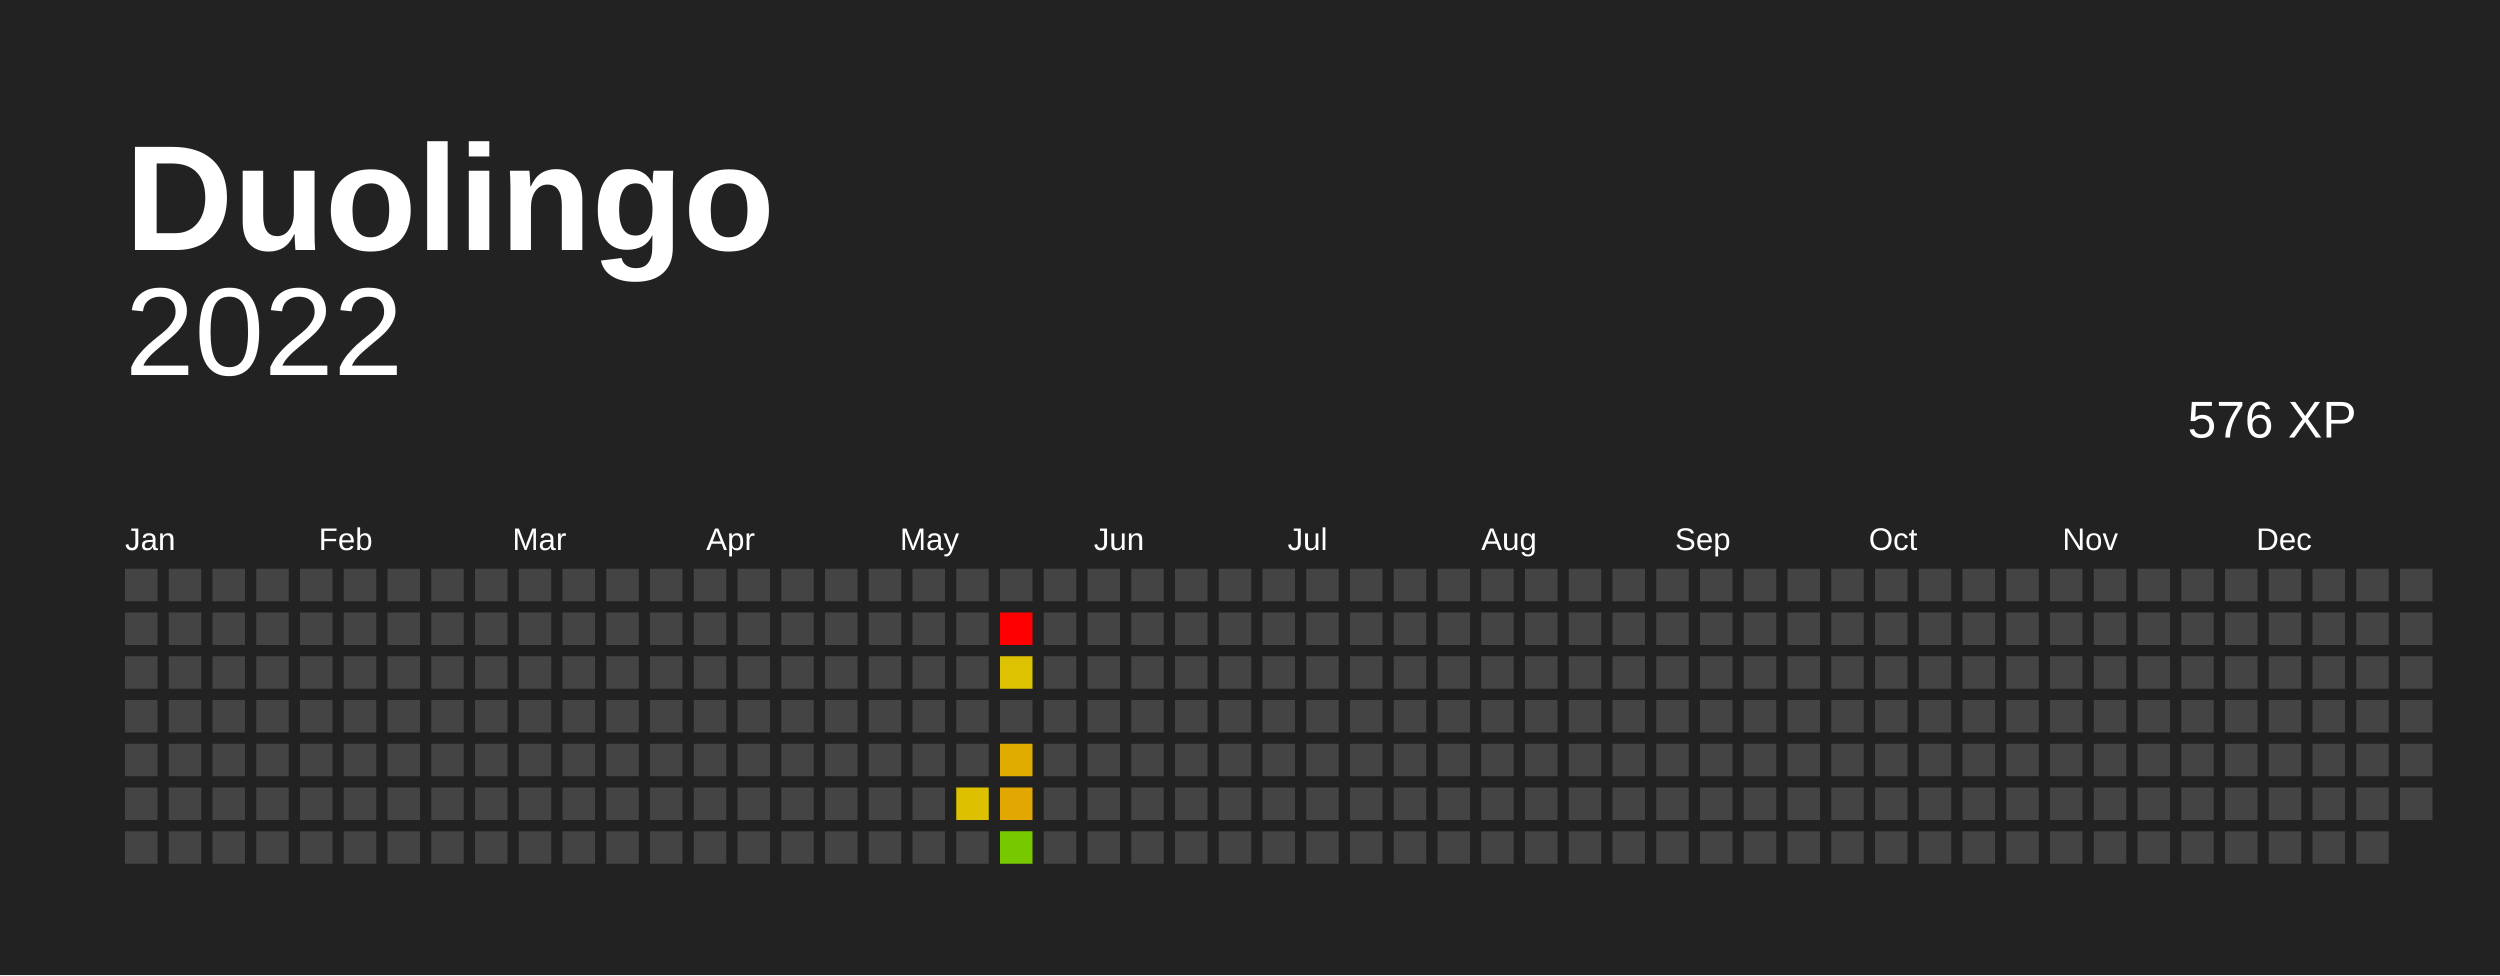
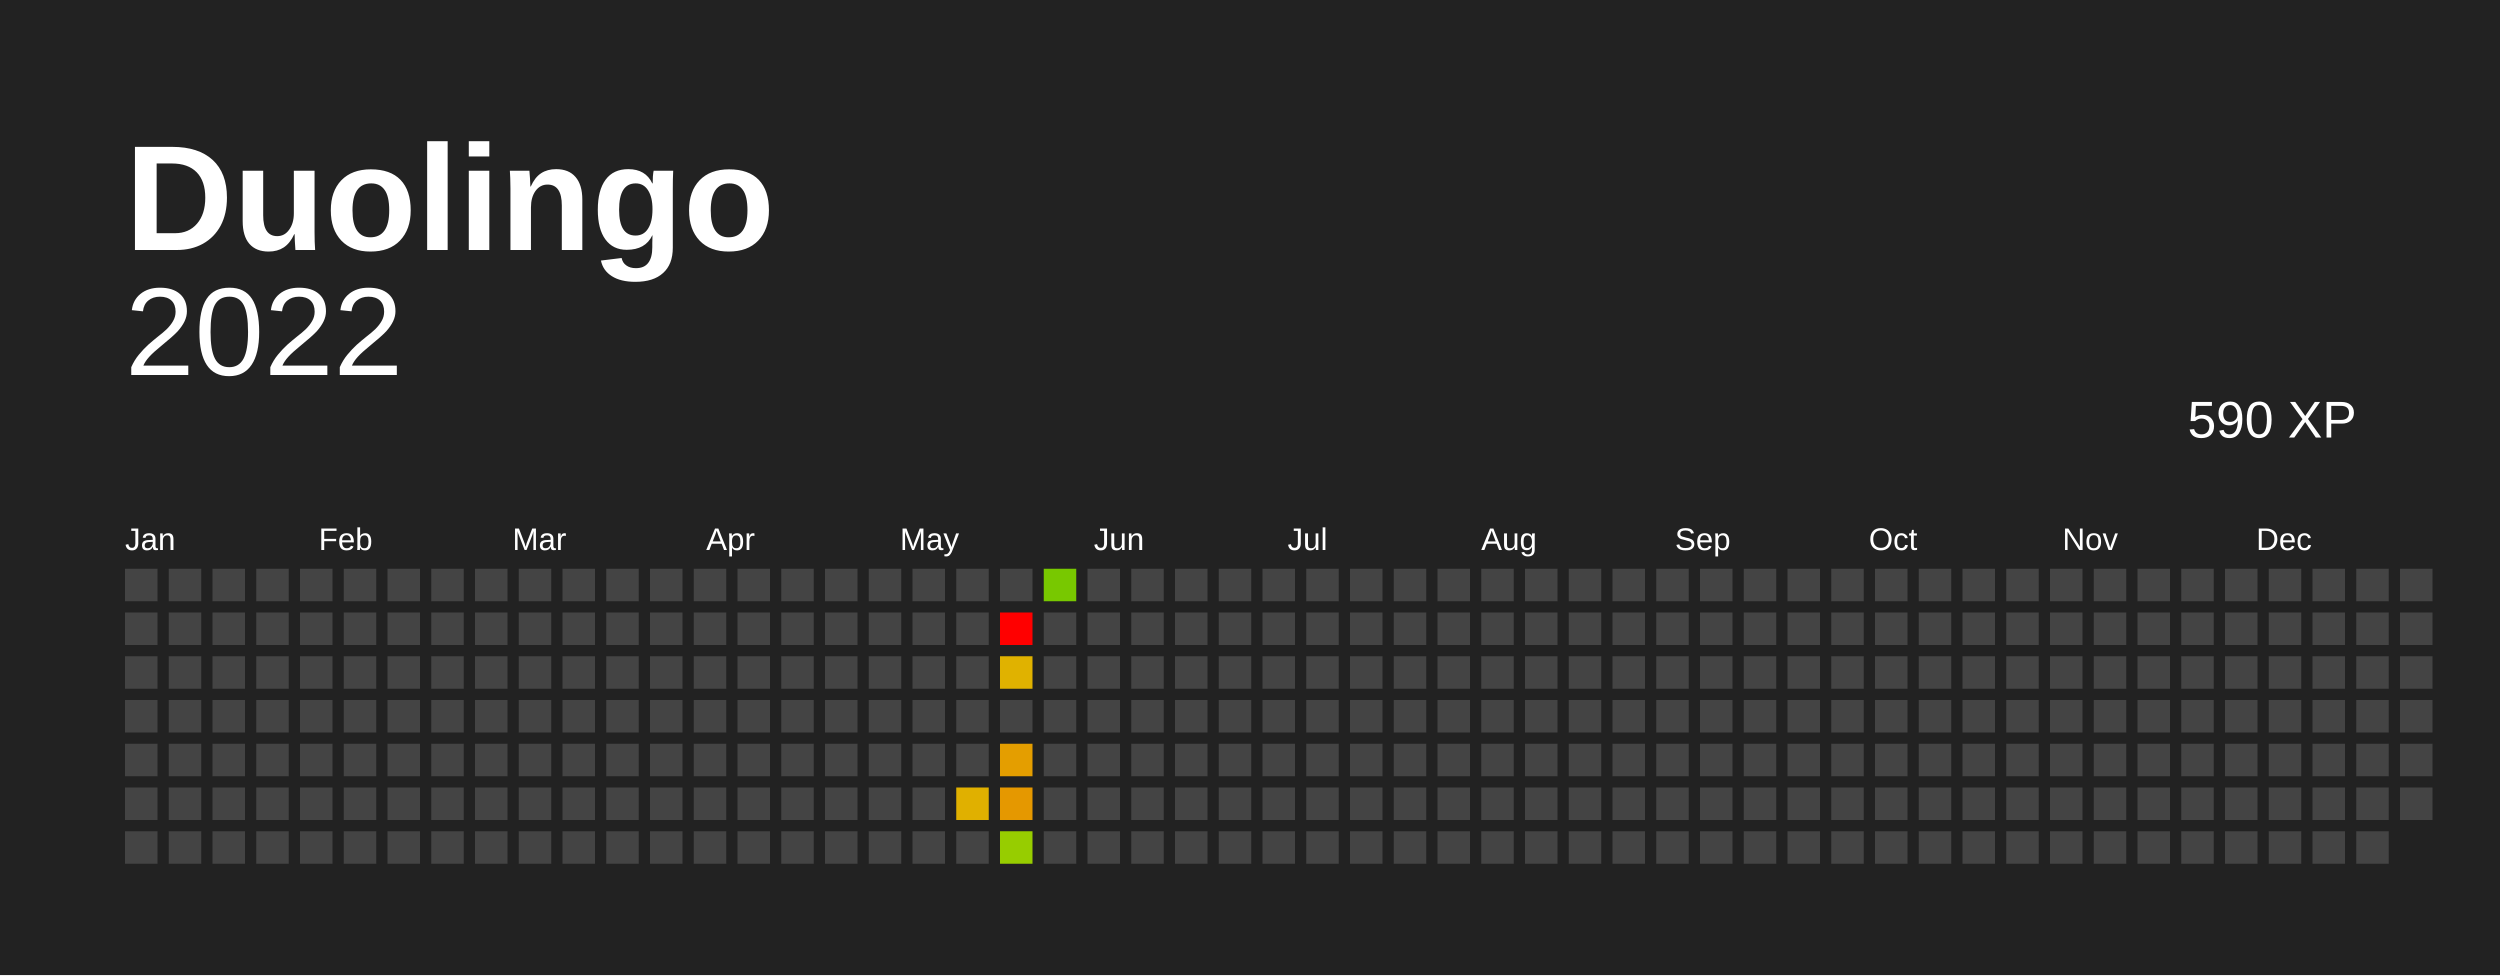
<svg xmlns="http://www.w3.org/2000/svg" baseProfile="full" height="78mm" version="1.1" viewBox="0,0,200,78" width="200mm">
  <defs />
  <rect fill="#222222" height="78" width="200" x="0" y="0" />
  <text fill="#FFFFFF" style="font-size:12px; font-family:Arial; font-weight:bold;" x="10" y="20"> Duolingo</text>
  <text alignment-baseline="hanging" fill="#FFFFFF" style="font-size:10.0px; font-family:Arial;" x="10" y="30">2022</text>
-   <text alignment-baseline="hanging" fill="#FFFFFF" style="font-size:4.125px; font-family:Arial;" x="175" y="35">576 XP</text>
+   <text alignment-baseline="hanging" fill="#FFFFFF" style="font-size:4.125px; font-family:Arial;" x="175" y="35">590 XP</text>
  <text fill="#FFFFFF" style="font-size:2.5px; font-family:Arial" x="10.0" y="44">Jan</text>
  <text fill="#FFFFFF" style="font-size:2.5px; font-family:Arial" x="25.5" y="44">Feb</text>
  <text fill="#FFFFFF" style="font-size:2.5px; font-family:Arial" x="41.0" y="44">Mar</text>
  <text fill="#FFFFFF" style="font-size:2.5px; font-family:Arial" x="56.5" y="44">Apr</text>
  <text fill="#FFFFFF" style="font-size:2.5px; font-family:Arial" x="72.0" y="44">May</text>
  <text fill="#FFFFFF" style="font-size:2.5px; font-family:Arial" x="87.5" y="44">Jun</text>
  <text fill="#FFFFFF" style="font-size:2.5px; font-family:Arial" x="103.0" y="44">Jul</text>
  <text fill="#FFFFFF" style="font-size:2.5px; font-family:Arial" x="118.5" y="44">Aug</text>
  <text fill="#FFFFFF" style="font-size:2.5px; font-family:Arial" x="134.0" y="44">Sep</text>
  <text fill="#FFFFFF" style="font-size:2.5px; font-family:Arial" x="149.5" y="44">Oct</text>
  <text fill="#FFFFFF" style="font-size:2.5px; font-family:Arial" x="165.0" y="44">Nov</text>
  <text fill="#FFFFFF" style="font-size:2.5px; font-family:Arial" x="180.5" y="44">Dec</text>
  <rect fill="#444444" height="2.6" width="2.6" x="10.0" y="45.5" />
  <rect fill="#444444" height="2.6" width="2.6" x="10.0" y="49.0" />
  <rect fill="#444444" height="2.6" width="2.6" x="10.0" y="52.5" />
  <rect fill="#444444" height="2.6" width="2.6" x="10.0" y="56.0" />
  <rect fill="#444444" height="2.6" width="2.6" x="10.0" y="59.5" />
  <rect fill="#444444" height="2.6" width="2.6" x="10.0" y="63.0" />
  <rect fill="#444444" height="2.6" width="2.6" x="10.0" y="66.5" />
  <rect fill="#444444" height="2.6" width="2.6" x="13.5" y="45.5" />
  <rect fill="#444444" height="2.6" width="2.6" x="13.5" y="49.0" />
  <rect fill="#444444" height="2.6" width="2.6" x="13.5" y="52.5" />
  <rect fill="#444444" height="2.6" width="2.6" x="13.5" y="56.0" />
  <rect fill="#444444" height="2.6" width="2.6" x="13.5" y="59.5" />
  <rect fill="#444444" height="2.6" width="2.6" x="13.5" y="63.0" />
  <rect fill="#444444" height="2.6" width="2.6" x="13.5" y="66.5" />
  <rect fill="#444444" height="2.6" width="2.6" x="17.0" y="45.5" />
  <rect fill="#444444" height="2.6" width="2.6" x="17.0" y="49.0" />
  <rect fill="#444444" height="2.6" width="2.6" x="17.0" y="52.5" />
  <rect fill="#444444" height="2.6" width="2.6" x="17.0" y="56.0" />
  <rect fill="#444444" height="2.6" width="2.6" x="17.0" y="59.5" />
  <rect fill="#444444" height="2.6" width="2.6" x="17.0" y="63.0" />
  <rect fill="#444444" height="2.6" width="2.6" x="17.0" y="66.5" />
  <rect fill="#444444" height="2.6" width="2.6" x="20.5" y="45.5" />
  <rect fill="#444444" height="2.6" width="2.6" x="20.5" y="49.0" />
  <rect fill="#444444" height="2.6" width="2.6" x="20.5" y="52.5" />
  <rect fill="#444444" height="2.6" width="2.6" x="20.5" y="56.0" />
  <rect fill="#444444" height="2.6" width="2.6" x="20.5" y="59.5" />
  <rect fill="#444444" height="2.6" width="2.6" x="20.5" y="63.0" />
  <rect fill="#444444" height="2.6" width="2.6" x="20.5" y="66.5" />
  <rect fill="#444444" height="2.6" width="2.6" x="24.0" y="45.5" />
  <rect fill="#444444" height="2.6" width="2.6" x="24.0" y="49.0" />
  <rect fill="#444444" height="2.6" width="2.6" x="24.0" y="52.5" />
  <rect fill="#444444" height="2.6" width="2.6" x="24.0" y="56.0" />
  <rect fill="#444444" height="2.6" width="2.6" x="24.0" y="59.5" />
  <rect fill="#444444" height="2.6" width="2.6" x="24.0" y="63.0" />
  <rect fill="#444444" height="2.6" width="2.6" x="24.0" y="66.5" />
  <rect fill="#444444" height="2.6" width="2.6" x="27.5" y="45.5" />
  <rect fill="#444444" height="2.6" width="2.6" x="27.5" y="49.0" />
  <rect fill="#444444" height="2.6" width="2.6" x="27.5" y="52.5" />
  <rect fill="#444444" height="2.6" width="2.6" x="27.5" y="56.0" />
  <rect fill="#444444" height="2.6" width="2.6" x="27.5" y="59.5" />
  <rect fill="#444444" height="2.6" width="2.6" x="27.5" y="63.0" />
  <rect fill="#444444" height="2.6" width="2.6" x="27.5" y="66.5" />
  <rect fill="#444444" height="2.6" width="2.6" x="31.0" y="45.5" />
  <rect fill="#444444" height="2.6" width="2.6" x="31.0" y="49.0" />
  <rect fill="#444444" height="2.6" width="2.6" x="31.0" y="52.5" />
  <rect fill="#444444" height="2.6" width="2.6" x="31.0" y="56.0" />
  <rect fill="#444444" height="2.6" width="2.6" x="31.0" y="59.5" />
  <rect fill="#444444" height="2.6" width="2.6" x="31.0" y="63.0" />
  <rect fill="#444444" height="2.6" width="2.6" x="31.0" y="66.5" />
  <rect fill="#444444" height="2.6" width="2.6" x="34.5" y="45.5" />
  <rect fill="#444444" height="2.6" width="2.6" x="34.5" y="49.0" />
  <rect fill="#444444" height="2.6" width="2.6" x="34.5" y="52.5" />
  <rect fill="#444444" height="2.6" width="2.6" x="34.5" y="56.0" />
  <rect fill="#444444" height="2.6" width="2.6" x="34.5" y="59.5" />
  <rect fill="#444444" height="2.6" width="2.6" x="34.5" y="63.0" />
  <rect fill="#444444" height="2.6" width="2.6" x="34.5" y="66.5" />
  <rect fill="#444444" height="2.6" width="2.6" x="38.0" y="45.5" />
  <rect fill="#444444" height="2.6" width="2.6" x="38.0" y="49.0" />
  <rect fill="#444444" height="2.6" width="2.6" x="38.0" y="52.5" />
  <rect fill="#444444" height="2.6" width="2.6" x="38.0" y="56.0" />
  <rect fill="#444444" height="2.6" width="2.6" x="38.0" y="59.5" />
  <rect fill="#444444" height="2.6" width="2.6" x="38.0" y="63.0" />
  <rect fill="#444444" height="2.6" width="2.6" x="38.0" y="66.5" />
  <rect fill="#444444" height="2.6" width="2.6" x="41.5" y="45.5" />
  <rect fill="#444444" height="2.6" width="2.6" x="41.5" y="49.0" />
  <rect fill="#444444" height="2.6" width="2.6" x="41.5" y="52.5" />
  <rect fill="#444444" height="2.6" width="2.6" x="41.5" y="56.0" />
  <rect fill="#444444" height="2.6" width="2.6" x="41.5" y="59.5" />
  <rect fill="#444444" height="2.6" width="2.6" x="41.5" y="63.0" />
  <rect fill="#444444" height="2.6" width="2.6" x="41.5" y="66.5" />
  <rect fill="#444444" height="2.6" width="2.6" x="45.0" y="45.5" />
  <rect fill="#444444" height="2.6" width="2.6" x="45.0" y="49.0" />
  <rect fill="#444444" height="2.6" width="2.6" x="45.0" y="52.5" />
  <rect fill="#444444" height="2.6" width="2.6" x="45.0" y="56.0" />
  <rect fill="#444444" height="2.6" width="2.6" x="45.0" y="59.5" />
  <rect fill="#444444" height="2.6" width="2.6" x="45.0" y="63.0" />
  <rect fill="#444444" height="2.6" width="2.6" x="45.0" y="66.5" />
  <rect fill="#444444" height="2.6" width="2.6" x="48.5" y="45.5" />
  <rect fill="#444444" height="2.6" width="2.6" x="48.5" y="49.0" />
  <rect fill="#444444" height="2.6" width="2.6" x="48.5" y="52.5" />
  <rect fill="#444444" height="2.6" width="2.6" x="48.5" y="56.0" />
  <rect fill="#444444" height="2.6" width="2.6" x="48.5" y="59.5" />
  <rect fill="#444444" height="2.6" width="2.6" x="48.5" y="63.0" />
  <rect fill="#444444" height="2.6" width="2.6" x="48.5" y="66.5" />
  <rect fill="#444444" height="2.6" width="2.6" x="52.0" y="45.5" />
  <rect fill="#444444" height="2.6" width="2.6" x="52.0" y="49.0" />
  <rect fill="#444444" height="2.6" width="2.6" x="52.0" y="52.5" />
  <rect fill="#444444" height="2.6" width="2.6" x="52.0" y="56.0" />
  <rect fill="#444444" height="2.6" width="2.6" x="52.0" y="59.5" />
  <rect fill="#444444" height="2.6" width="2.6" x="52.0" y="63.0" />
  <rect fill="#444444" height="2.6" width="2.6" x="52.0" y="66.5" />
  <rect fill="#444444" height="2.6" width="2.6" x="55.5" y="45.5" />
  <rect fill="#444444" height="2.6" width="2.6" x="55.5" y="49.0" />
  <rect fill="#444444" height="2.6" width="2.6" x="55.5" y="52.5" />
  <rect fill="#444444" height="2.6" width="2.6" x="55.5" y="56.0" />
  <rect fill="#444444" height="2.6" width="2.6" x="55.5" y="59.5" />
  <rect fill="#444444" height="2.6" width="2.6" x="55.5" y="63.0" />
  <rect fill="#444444" height="2.6" width="2.6" x="55.5" y="66.5" />
  <rect fill="#444444" height="2.6" width="2.6" x="59.0" y="45.5" />
  <rect fill="#444444" height="2.6" width="2.6" x="59.0" y="49.0" />
  <rect fill="#444444" height="2.6" width="2.6" x="59.0" y="52.5" />
  <rect fill="#444444" height="2.6" width="2.6" x="59.0" y="56.0" />
  <rect fill="#444444" height="2.6" width="2.6" x="59.0" y="59.5" />
  <rect fill="#444444" height="2.6" width="2.6" x="59.0" y="63.0" />
  <rect fill="#444444" height="2.6" width="2.6" x="59.0" y="66.5" />
  <rect fill="#444444" height="2.6" width="2.6" x="62.5" y="45.5" />
  <rect fill="#444444" height="2.6" width="2.6" x="62.5" y="49.0" />
  <rect fill="#444444" height="2.6" width="2.6" x="62.5" y="52.5" />
  <rect fill="#444444" height="2.6" width="2.6" x="62.5" y="56.0" />
  <rect fill="#444444" height="2.6" width="2.6" x="62.5" y="59.5" />
  <rect fill="#444444" height="2.6" width="2.6" x="62.5" y="63.0" />
  <rect fill="#444444" height="2.6" width="2.6" x="62.5" y="66.5" />
  <rect fill="#444444" height="2.6" width="2.6" x="66.0" y="45.5" />
  <rect fill="#444444" height="2.6" width="2.6" x="66.0" y="49.0" />
  <rect fill="#444444" height="2.6" width="2.6" x="66.0" y="52.5" />
  <rect fill="#444444" height="2.6" width="2.6" x="66.0" y="56.0" />
  <rect fill="#444444" height="2.6" width="2.6" x="66.0" y="59.5" />
  <rect fill="#444444" height="2.6" width="2.6" x="66.0" y="63.0" />
  <rect fill="#444444" height="2.6" width="2.6" x="66.0" y="66.5" />
  <rect fill="#444444" height="2.6" width="2.6" x="69.5" y="45.5" />
  <rect fill="#444444" height="2.6" width="2.6" x="69.5" y="49.0" />
  <rect fill="#444444" height="2.6" width="2.6" x="69.5" y="52.5" />
  <rect fill="#444444" height="2.6" width="2.6" x="69.5" y="56.0" />
  <rect fill="#444444" height="2.6" width="2.6" x="69.5" y="59.5" />
  <rect fill="#444444" height="2.6" width="2.6" x="69.5" y="63.0" />
  <rect fill="#444444" height="2.6" width="2.6" x="69.5" y="66.5" />
  <rect fill="#444444" height="2.6" width="2.6" x="73.0" y="45.5" />
  <rect fill="#444444" height="2.6" width="2.6" x="73.0" y="49.0" />
  <rect fill="#444444" height="2.6" width="2.6" x="73.0" y="52.5" />
  <rect fill="#444444" height="2.6" width="2.6" x="73.0" y="56.0" />
  <rect fill="#444444" height="2.6" width="2.6" x="73.0" y="59.5" />
  <rect fill="#444444" height="2.6" width="2.6" x="73.0" y="63.0" />
  <rect fill="#444444" height="2.6" width="2.6" x="73.0" y="66.5" />
  <rect fill="#444444" height="2.6" width="2.6" x="76.5" y="45.5" />
  <rect fill="#444444" height="2.6" width="2.6" x="76.5" y="49.0" />
  <rect fill="#444444" height="2.6" width="2.6" x="76.5" y="52.5" />
  <rect fill="#444444" height="2.6" width="2.6" x="76.5" y="56.0" />
  <rect fill="#444444" height="2.6" width="2.6" x="76.5" y="59.5" />
-   <rect fill="#ddc000" height="2.6" width="2.6" x="76.5" y="63.0" />
+   <rect fill="#e0b000" height="2.6" width="2.6" x="76.5" y="63.0" />
  <rect fill="#444444" height="2.6" width="2.6" x="76.5" y="66.5" />
  <rect fill="#444444" height="2.6" width="2.6" x="80.0" y="45.5" />
  <rect fill="red" height="2.6" width="2.6" x="80.0" y="49.0" />
-   <rect fill="#dcc200" height="2.6" width="2.6" x="80.0" y="52.5" />
+   <rect fill="#e0b200" height="2.6" width="2.6" x="80.0" y="52.5" />
  <rect fill="#444444" height="2.6" width="2.6" x="80.0" y="56.0" />
-   <rect fill="#e1ac00" height="2.6" width="2.6" x="80.0" y="59.5" />
-   <rect fill="#e2a700" height="2.6" width="2.6" x="80.0" y="63.0" />
-   <rect fill="#78c800" height="2.6" width="2.6" x="80.0" y="66.5" />
-   <rect fill="#444444" height="2.6" width="2.6" x="83.5" y="45.5" />
+   <rect fill="#e49e00" height="2.6" width="2.6" x="80.0" y="59.5" />
+   <rect fill="#e59800" height="2.6" width="2.6" x="80.0" y="63.0" />
+   <rect fill="#97cd00" height="2.6" width="2.6" x="80.0" y="66.5" />
+   <rect fill="#78c800" height="2.6" width="2.6" x="83.5" y="45.5" />
  <rect fill="#444444" height="2.6" width="2.6" x="83.5" y="49.0" />
  <rect fill="#444444" height="2.6" width="2.6" x="83.5" y="52.5" />
  <rect fill="#444444" height="2.6" width="2.6" x="83.5" y="56.0" />
  <rect fill="#444444" height="2.6" width="2.6" x="83.5" y="59.5" />
  <rect fill="#444444" height="2.6" width="2.6" x="83.5" y="63.0" />
  <rect fill="#444444" height="2.6" width="2.6" x="83.5" y="66.5" />
  <rect fill="#444444" height="2.6" width="2.6" x="87.0" y="45.5" />
  <rect fill="#444444" height="2.6" width="2.6" x="87.0" y="49.0" />
  <rect fill="#444444" height="2.6" width="2.6" x="87.0" y="52.5" />
  <rect fill="#444444" height="2.6" width="2.6" x="87.0" y="56.0" />
  <rect fill="#444444" height="2.6" width="2.6" x="87.0" y="59.5" />
  <rect fill="#444444" height="2.6" width="2.6" x="87.0" y="63.0" />
  <rect fill="#444444" height="2.6" width="2.6" x="87.0" y="66.5" />
  <rect fill="#444444" height="2.6" width="2.6" x="90.5" y="45.5" />
  <rect fill="#444444" height="2.6" width="2.6" x="90.5" y="49.0" />
  <rect fill="#444444" height="2.6" width="2.6" x="90.5" y="52.5" />
  <rect fill="#444444" height="2.6" width="2.6" x="90.5" y="56.0" />
  <rect fill="#444444" height="2.6" width="2.6" x="90.5" y="59.5" />
  <rect fill="#444444" height="2.6" width="2.6" x="90.5" y="63.0" />
  <rect fill="#444444" height="2.6" width="2.6" x="90.5" y="66.5" />
  <rect fill="#444444" height="2.6" width="2.6" x="94.0" y="45.5" />
  <rect fill="#444444" height="2.6" width="2.6" x="94.0" y="49.0" />
  <rect fill="#444444" height="2.6" width="2.6" x="94.0" y="52.5" />
  <rect fill="#444444" height="2.6" width="2.6" x="94.0" y="56.0" />
  <rect fill="#444444" height="2.6" width="2.6" x="94.0" y="59.5" />
  <rect fill="#444444" height="2.6" width="2.6" x="94.0" y="63.0" />
  <rect fill="#444444" height="2.6" width="2.6" x="94.0" y="66.5" />
  <rect fill="#444444" height="2.6" width="2.6" x="97.5" y="45.5" />
  <rect fill="#444444" height="2.6" width="2.6" x="97.5" y="49.0" />
  <rect fill="#444444" height="2.6" width="2.6" x="97.5" y="52.5" />
  <rect fill="#444444" height="2.6" width="2.6" x="97.5" y="56.0" />
  <rect fill="#444444" height="2.6" width="2.6" x="97.5" y="59.5" />
  <rect fill="#444444" height="2.6" width="2.6" x="97.5" y="63.0" />
  <rect fill="#444444" height="2.6" width="2.6" x="97.5" y="66.5" />
  <rect fill="#444444" height="2.6" width="2.6" x="101.0" y="45.5" />
  <rect fill="#444444" height="2.6" width="2.6" x="101.0" y="49.0" />
  <rect fill="#444444" height="2.6" width="2.6" x="101.0" y="52.5" />
  <rect fill="#444444" height="2.6" width="2.6" x="101.0" y="56.0" />
  <rect fill="#444444" height="2.6" width="2.6" x="101.0" y="59.5" />
  <rect fill="#444444" height="2.6" width="2.6" x="101.0" y="63.0" />
  <rect fill="#444444" height="2.6" width="2.6" x="101.0" y="66.5" />
  <rect fill="#444444" height="2.6" width="2.6" x="104.5" y="45.5" />
  <rect fill="#444444" height="2.6" width="2.6" x="104.5" y="49.0" />
  <rect fill="#444444" height="2.6" width="2.6" x="104.5" y="52.5" />
  <rect fill="#444444" height="2.6" width="2.6" x="104.5" y="56.0" />
  <rect fill="#444444" height="2.6" width="2.6" x="104.5" y="59.5" />
  <rect fill="#444444" height="2.6" width="2.6" x="104.5" y="63.0" />
  <rect fill="#444444" height="2.6" width="2.6" x="104.5" y="66.5" />
  <rect fill="#444444" height="2.6" width="2.6" x="108.0" y="45.5" />
  <rect fill="#444444" height="2.6" width="2.6" x="108.0" y="49.0" />
  <rect fill="#444444" height="2.6" width="2.6" x="108.0" y="52.5" />
  <rect fill="#444444" height="2.6" width="2.6" x="108.0" y="56.0" />
  <rect fill="#444444" height="2.6" width="2.6" x="108.0" y="59.5" />
  <rect fill="#444444" height="2.6" width="2.6" x="108.0" y="63.0" />
  <rect fill="#444444" height="2.6" width="2.6" x="108.0" y="66.5" />
  <rect fill="#444444" height="2.6" width="2.6" x="111.5" y="45.5" />
  <rect fill="#444444" height="2.6" width="2.6" x="111.5" y="49.0" />
  <rect fill="#444444" height="2.6" width="2.6" x="111.5" y="52.5" />
  <rect fill="#444444" height="2.6" width="2.6" x="111.5" y="56.0" />
  <rect fill="#444444" height="2.6" width="2.6" x="111.5" y="59.5" />
  <rect fill="#444444" height="2.6" width="2.6" x="111.5" y="63.0" />
  <rect fill="#444444" height="2.6" width="2.6" x="111.5" y="66.5" />
  <rect fill="#444444" height="2.6" width="2.6" x="115.0" y="45.5" />
  <rect fill="#444444" height="2.6" width="2.6" x="115.0" y="49.0" />
  <rect fill="#444444" height="2.6" width="2.6" x="115.0" y="52.5" />
  <rect fill="#444444" height="2.6" width="2.6" x="115.0" y="56.0" />
  <rect fill="#444444" height="2.6" width="2.6" x="115.0" y="59.5" />
  <rect fill="#444444" height="2.6" width="2.6" x="115.0" y="63.0" />
  <rect fill="#444444" height="2.6" width="2.6" x="115.0" y="66.5" />
  <rect fill="#444444" height="2.6" width="2.6" x="118.5" y="45.5" />
  <rect fill="#444444" height="2.6" width="2.6" x="118.5" y="49.0" />
  <rect fill="#444444" height="2.6" width="2.6" x="118.5" y="52.5" />
  <rect fill="#444444" height="2.6" width="2.6" x="118.5" y="56.0" />
  <rect fill="#444444" height="2.6" width="2.6" x="118.5" y="59.5" />
  <rect fill="#444444" height="2.6" width="2.6" x="118.5" y="63.0" />
  <rect fill="#444444" height="2.6" width="2.6" x="118.5" y="66.5" />
  <rect fill="#444444" height="2.6" width="2.6" x="122.0" y="45.5" />
  <rect fill="#444444" height="2.6" width="2.6" x="122.0" y="49.0" />
  <rect fill="#444444" height="2.6" width="2.6" x="122.0" y="52.5" />
  <rect fill="#444444" height="2.6" width="2.6" x="122.0" y="56.0" />
  <rect fill="#444444" height="2.6" width="2.6" x="122.0" y="59.5" />
  <rect fill="#444444" height="2.6" width="2.6" x="122.0" y="63.0" />
  <rect fill="#444444" height="2.6" width="2.6" x="122.0" y="66.5" />
  <rect fill="#444444" height="2.6" width="2.6" x="125.5" y="45.5" />
  <rect fill="#444444" height="2.6" width="2.6" x="125.5" y="49.0" />
  <rect fill="#444444" height="2.6" width="2.6" x="125.5" y="52.5" />
  <rect fill="#444444" height="2.6" width="2.6" x="125.5" y="56.0" />
  <rect fill="#444444" height="2.6" width="2.6" x="125.5" y="59.5" />
  <rect fill="#444444" height="2.6" width="2.6" x="125.5" y="63.0" />
  <rect fill="#444444" height="2.6" width="2.6" x="125.5" y="66.5" />
  <rect fill="#444444" height="2.6" width="2.6" x="129.0" y="45.5" />
  <rect fill="#444444" height="2.6" width="2.6" x="129.0" y="49.0" />
  <rect fill="#444444" height="2.6" width="2.6" x="129.0" y="52.5" />
  <rect fill="#444444" height="2.6" width="2.6" x="129.0" y="56.0" />
  <rect fill="#444444" height="2.6" width="2.6" x="129.0" y="59.5" />
  <rect fill="#444444" height="2.6" width="2.6" x="129.0" y="63.0" />
  <rect fill="#444444" height="2.6" width="2.6" x="129.0" y="66.5" />
  <rect fill="#444444" height="2.6" width="2.6" x="132.5" y="45.5" />
  <rect fill="#444444" height="2.6" width="2.6" x="132.5" y="49.0" />
  <rect fill="#444444" height="2.6" width="2.6" x="132.5" y="52.5" />
  <rect fill="#444444" height="2.6" width="2.6" x="132.5" y="56.0" />
  <rect fill="#444444" height="2.6" width="2.6" x="132.5" y="59.5" />
  <rect fill="#444444" height="2.6" width="2.6" x="132.5" y="63.0" />
  <rect fill="#444444" height="2.6" width="2.6" x="132.5" y="66.5" />
  <rect fill="#444444" height="2.6" width="2.6" x="136.0" y="45.5" />
  <rect fill="#444444" height="2.6" width="2.6" x="136.0" y="49.0" />
  <rect fill="#444444" height="2.6" width="2.6" x="136.0" y="52.5" />
  <rect fill="#444444" height="2.6" width="2.6" x="136.0" y="56.0" />
  <rect fill="#444444" height="2.6" width="2.6" x="136.0" y="59.5" />
  <rect fill="#444444" height="2.6" width="2.6" x="136.0" y="63.0" />
  <rect fill="#444444" height="2.6" width="2.6" x="136.0" y="66.5" />
  <rect fill="#444444" height="2.6" width="2.6" x="139.5" y="45.5" />
  <rect fill="#444444" height="2.6" width="2.6" x="139.5" y="49.0" />
  <rect fill="#444444" height="2.6" width="2.6" x="139.5" y="52.5" />
  <rect fill="#444444" height="2.6" width="2.6" x="139.5" y="56.0" />
  <rect fill="#444444" height="2.6" width="2.6" x="139.5" y="59.5" />
  <rect fill="#444444" height="2.6" width="2.6" x="139.5" y="63.0" />
  <rect fill="#444444" height="2.6" width="2.6" x="139.5" y="66.5" />
  <rect fill="#444444" height="2.6" width="2.6" x="143.0" y="45.5" />
  <rect fill="#444444" height="2.6" width="2.6" x="143.0" y="49.0" />
  <rect fill="#444444" height="2.6" width="2.6" x="143.0" y="52.5" />
  <rect fill="#444444" height="2.6" width="2.6" x="143.0" y="56.0" />
  <rect fill="#444444" height="2.6" width="2.6" x="143.0" y="59.5" />
  <rect fill="#444444" height="2.6" width="2.6" x="143.0" y="63.0" />
  <rect fill="#444444" height="2.6" width="2.6" x="143.0" y="66.5" />
  <rect fill="#444444" height="2.6" width="2.6" x="146.5" y="45.5" />
  <rect fill="#444444" height="2.6" width="2.6" x="146.5" y="49.0" />
  <rect fill="#444444" height="2.6" width="2.6" x="146.5" y="52.5" />
  <rect fill="#444444" height="2.6" width="2.6" x="146.5" y="56.0" />
  <rect fill="#444444" height="2.6" width="2.6" x="146.5" y="59.5" />
  <rect fill="#444444" height="2.6" width="2.6" x="146.5" y="63.0" />
  <rect fill="#444444" height="2.6" width="2.6" x="146.5" y="66.5" />
  <rect fill="#444444" height="2.6" width="2.6" x="150.0" y="45.5" />
  <rect fill="#444444" height="2.6" width="2.6" x="150.0" y="49.0" />
  <rect fill="#444444" height="2.6" width="2.6" x="150.0" y="52.5" />
  <rect fill="#444444" height="2.6" width="2.6" x="150.0" y="56.0" />
  <rect fill="#444444" height="2.6" width="2.6" x="150.0" y="59.5" />
  <rect fill="#444444" height="2.6" width="2.6" x="150.0" y="63.0" />
  <rect fill="#444444" height="2.6" width="2.6" x="150.0" y="66.5" />
  <rect fill="#444444" height="2.6" width="2.6" x="153.5" y="45.5" />
  <rect fill="#444444" height="2.6" width="2.6" x="153.5" y="49.0" />
  <rect fill="#444444" height="2.6" width="2.6" x="153.5" y="52.5" />
  <rect fill="#444444" height="2.6" width="2.6" x="153.5" y="56.0" />
  <rect fill="#444444" height="2.6" width="2.6" x="153.5" y="59.5" />
  <rect fill="#444444" height="2.6" width="2.6" x="153.5" y="63.0" />
  <rect fill="#444444" height="2.6" width="2.6" x="153.5" y="66.5" />
  <rect fill="#444444" height="2.6" width="2.6" x="157.0" y="45.5" />
  <rect fill="#444444" height="2.6" width="2.6" x="157.0" y="49.0" />
  <rect fill="#444444" height="2.6" width="2.6" x="157.0" y="52.5" />
  <rect fill="#444444" height="2.6" width="2.6" x="157.0" y="56.0" />
  <rect fill="#444444" height="2.6" width="2.6" x="157.0" y="59.5" />
  <rect fill="#444444" height="2.6" width="2.6" x="157.0" y="63.0" />
  <rect fill="#444444" height="2.6" width="2.6" x="157.0" y="66.5" />
  <rect fill="#444444" height="2.6" width="2.6" x="160.5" y="45.5" />
  <rect fill="#444444" height="2.6" width="2.6" x="160.5" y="49.0" />
  <rect fill="#444444" height="2.6" width="2.6" x="160.5" y="52.5" />
  <rect fill="#444444" height="2.6" width="2.6" x="160.5" y="56.0" />
  <rect fill="#444444" height="2.6" width="2.6" x="160.5" y="59.5" />
  <rect fill="#444444" height="2.6" width="2.6" x="160.5" y="63.0" />
  <rect fill="#444444" height="2.6" width="2.6" x="160.5" y="66.5" />
  <rect fill="#444444" height="2.6" width="2.6" x="164.0" y="45.5" />
  <rect fill="#444444" height="2.6" width="2.6" x="164.0" y="49.0" />
  <rect fill="#444444" height="2.6" width="2.6" x="164.0" y="52.5" />
  <rect fill="#444444" height="2.6" width="2.6" x="164.0" y="56.0" />
  <rect fill="#444444" height="2.6" width="2.6" x="164.0" y="59.5" />
  <rect fill="#444444" height="2.6" width="2.6" x="164.0" y="63.0" />
  <rect fill="#444444" height="2.6" width="2.6" x="164.0" y="66.5" />
  <rect fill="#444444" height="2.6" width="2.6" x="167.5" y="45.5" />
  <rect fill="#444444" height="2.6" width="2.6" x="167.5" y="49.0" />
  <rect fill="#444444" height="2.6" width="2.6" x="167.5" y="52.5" />
  <rect fill="#444444" height="2.6" width="2.6" x="167.5" y="56.0" />
  <rect fill="#444444" height="2.6" width="2.6" x="167.5" y="59.5" />
  <rect fill="#444444" height="2.6" width="2.6" x="167.5" y="63.0" />
  <rect fill="#444444" height="2.6" width="2.6" x="167.5" y="66.5" />
  <rect fill="#444444" height="2.6" width="2.6" x="171.0" y="45.5" />
  <rect fill="#444444" height="2.6" width="2.6" x="171.0" y="49.0" />
  <rect fill="#444444" height="2.6" width="2.6" x="171.0" y="52.5" />
  <rect fill="#444444" height="2.6" width="2.6" x="171.0" y="56.0" />
  <rect fill="#444444" height="2.6" width="2.6" x="171.0" y="59.5" />
  <rect fill="#444444" height="2.6" width="2.6" x="171.0" y="63.0" />
  <rect fill="#444444" height="2.6" width="2.6" x="171.0" y="66.5" />
  <rect fill="#444444" height="2.6" width="2.6" x="174.5" y="45.5" />
  <rect fill="#444444" height="2.6" width="2.6" x="174.5" y="49.0" />
  <rect fill="#444444" height="2.6" width="2.6" x="174.5" y="52.5" />
  <rect fill="#444444" height="2.6" width="2.6" x="174.5" y="56.0" />
  <rect fill="#444444" height="2.6" width="2.6" x="174.5" y="59.5" />
  <rect fill="#444444" height="2.6" width="2.6" x="174.5" y="63.0" />
  <rect fill="#444444" height="2.6" width="2.6" x="174.5" y="66.5" />
  <rect fill="#444444" height="2.6" width="2.6" x="178.0" y="45.5" />
  <rect fill="#444444" height="2.6" width="2.6" x="178.0" y="49.0" />
  <rect fill="#444444" height="2.6" width="2.6" x="178.0" y="52.5" />
  <rect fill="#444444" height="2.6" width="2.6" x="178.0" y="56.0" />
  <rect fill="#444444" height="2.6" width="2.6" x="178.0" y="59.5" />
  <rect fill="#444444" height="2.6" width="2.6" x="178.0" y="63.0" />
  <rect fill="#444444" height="2.6" width="2.6" x="178.0" y="66.5" />
  <rect fill="#444444" height="2.6" width="2.6" x="181.5" y="45.5" />
  <rect fill="#444444" height="2.6" width="2.6" x="181.5" y="49.0" />
  <rect fill="#444444" height="2.6" width="2.6" x="181.5" y="52.5" />
  <rect fill="#444444" height="2.6" width="2.6" x="181.5" y="56.0" />
  <rect fill="#444444" height="2.6" width="2.6" x="181.5" y="59.5" />
  <rect fill="#444444" height="2.6" width="2.6" x="181.5" y="63.0" />
  <rect fill="#444444" height="2.6" width="2.6" x="181.5" y="66.5" />
  <rect fill="#444444" height="2.6" width="2.6" x="185.0" y="45.5" />
  <rect fill="#444444" height="2.6" width="2.6" x="185.0" y="49.0" />
  <rect fill="#444444" height="2.6" width="2.6" x="185.0" y="52.5" />
  <rect fill="#444444" height="2.6" width="2.6" x="185.0" y="56.0" />
  <rect fill="#444444" height="2.6" width="2.6" x="185.0" y="59.5" />
  <rect fill="#444444" height="2.6" width="2.6" x="185.0" y="63.0" />
  <rect fill="#444444" height="2.6" width="2.6" x="185.0" y="66.5" />
  <rect fill="#444444" height="2.6" width="2.6" x="188.5" y="45.5" />
  <rect fill="#444444" height="2.6" width="2.6" x="188.5" y="49.0" />
  <rect fill="#444444" height="2.6" width="2.6" x="188.5" y="52.5" />
  <rect fill="#444444" height="2.6" width="2.6" x="188.5" y="56.0" />
  <rect fill="#444444" height="2.6" width="2.6" x="188.5" y="59.5" />
  <rect fill="#444444" height="2.6" width="2.6" x="188.5" y="63.0" />
  <rect fill="#444444" height="2.6" width="2.6" x="188.5" y="66.5" />
  <rect fill="#444444" height="2.6" width="2.6" x="192.0" y="45.5" />
  <rect fill="#444444" height="2.6" width="2.6" x="192.0" y="49.0" />
  <rect fill="#444444" height="2.6" width="2.6" x="192.0" y="52.5" />
  <rect fill="#444444" height="2.6" width="2.6" x="192.0" y="56.0" />
  <rect fill="#444444" height="2.6" width="2.6" x="192.0" y="59.5" />
  <rect fill="#444444" height="2.6" width="2.6" x="192.0" y="63.0" />
</svg>
